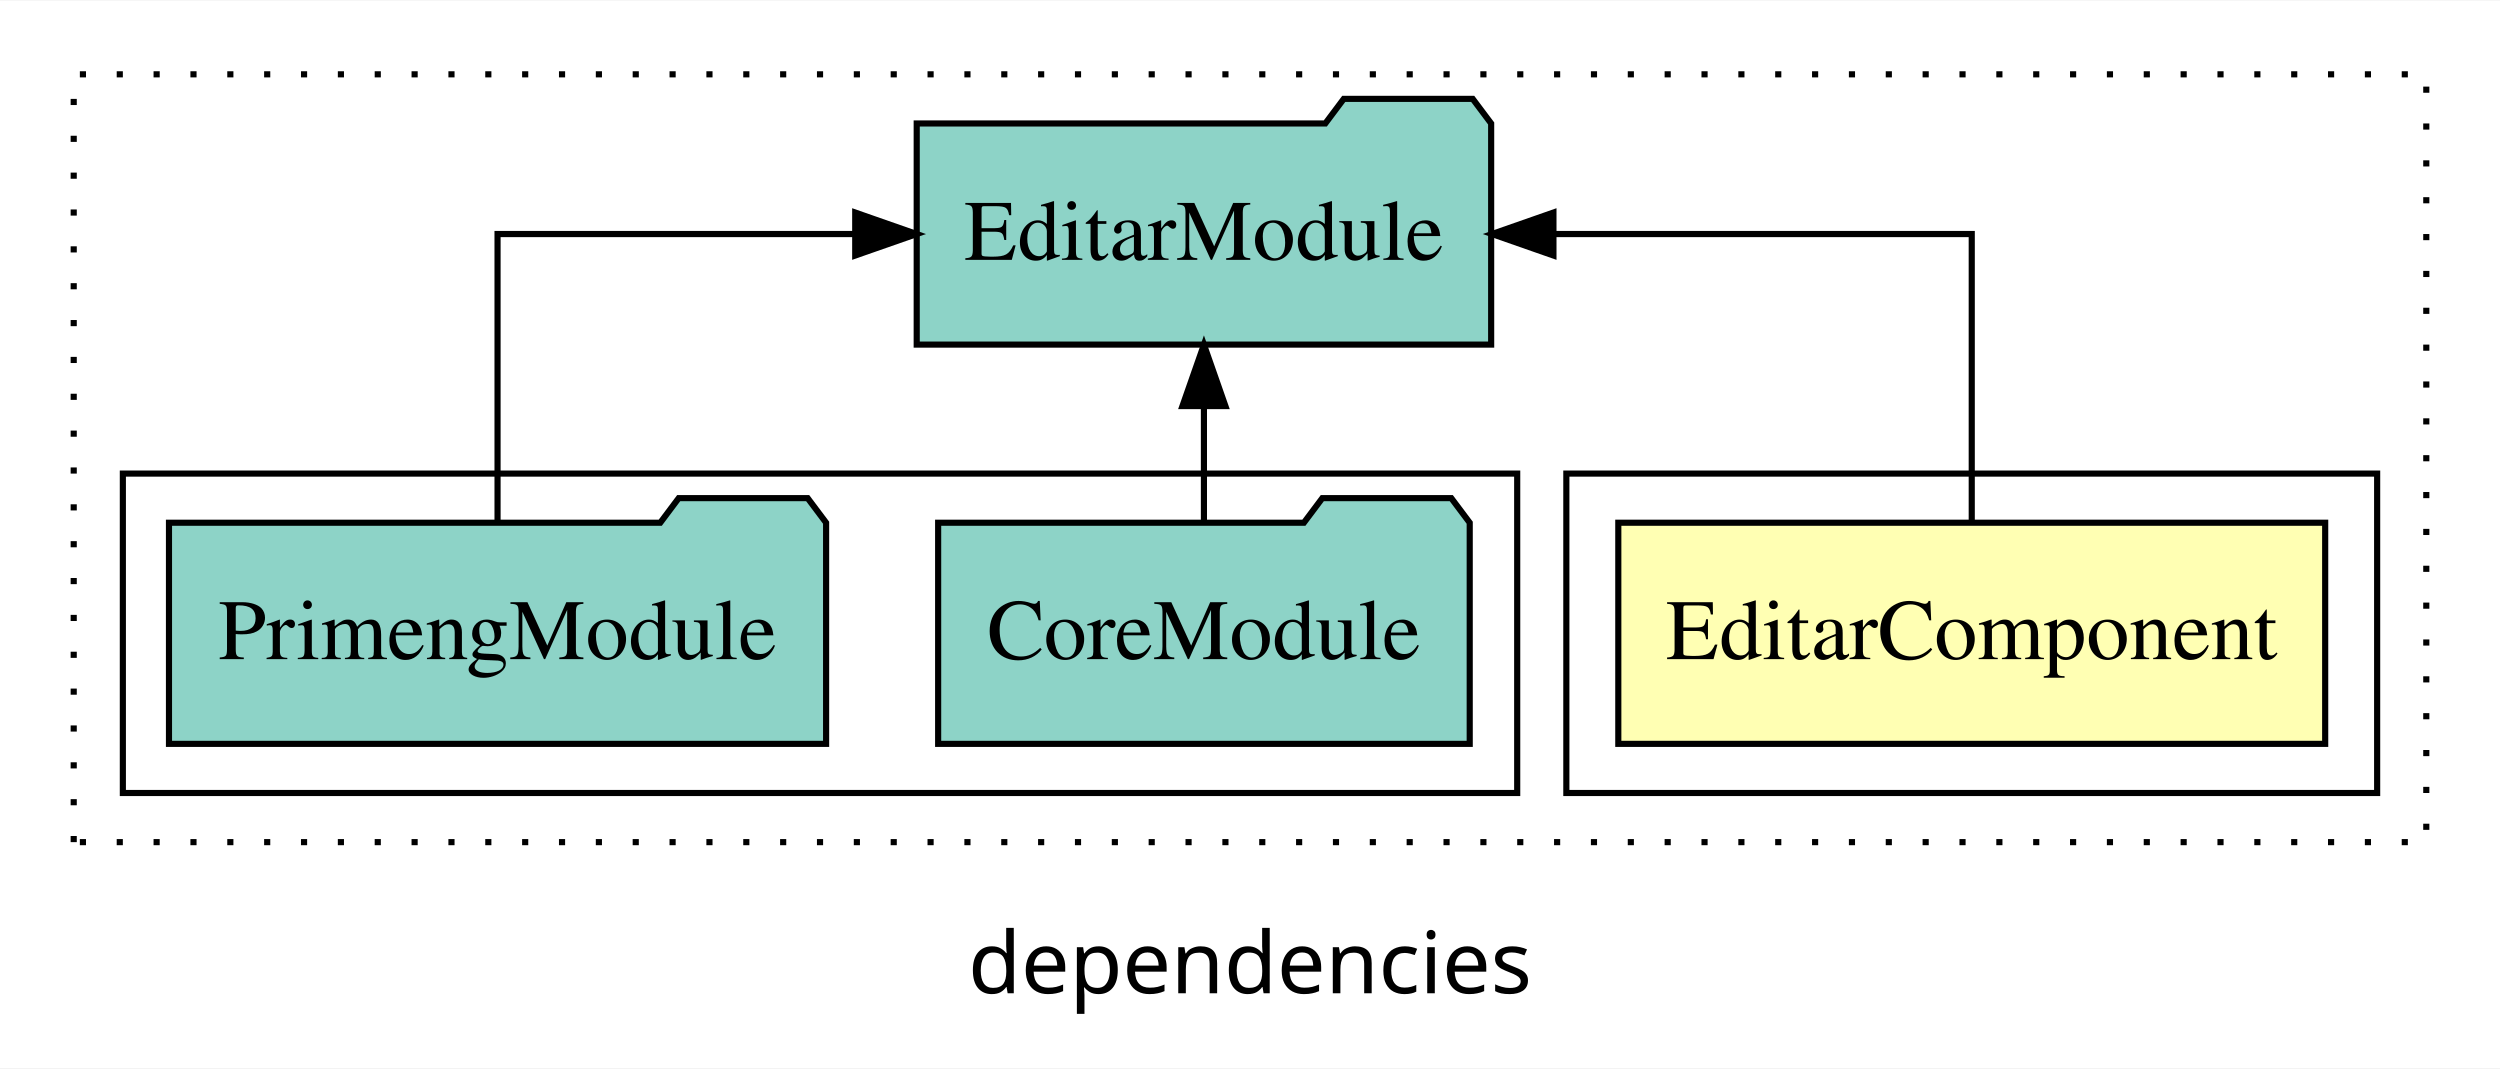
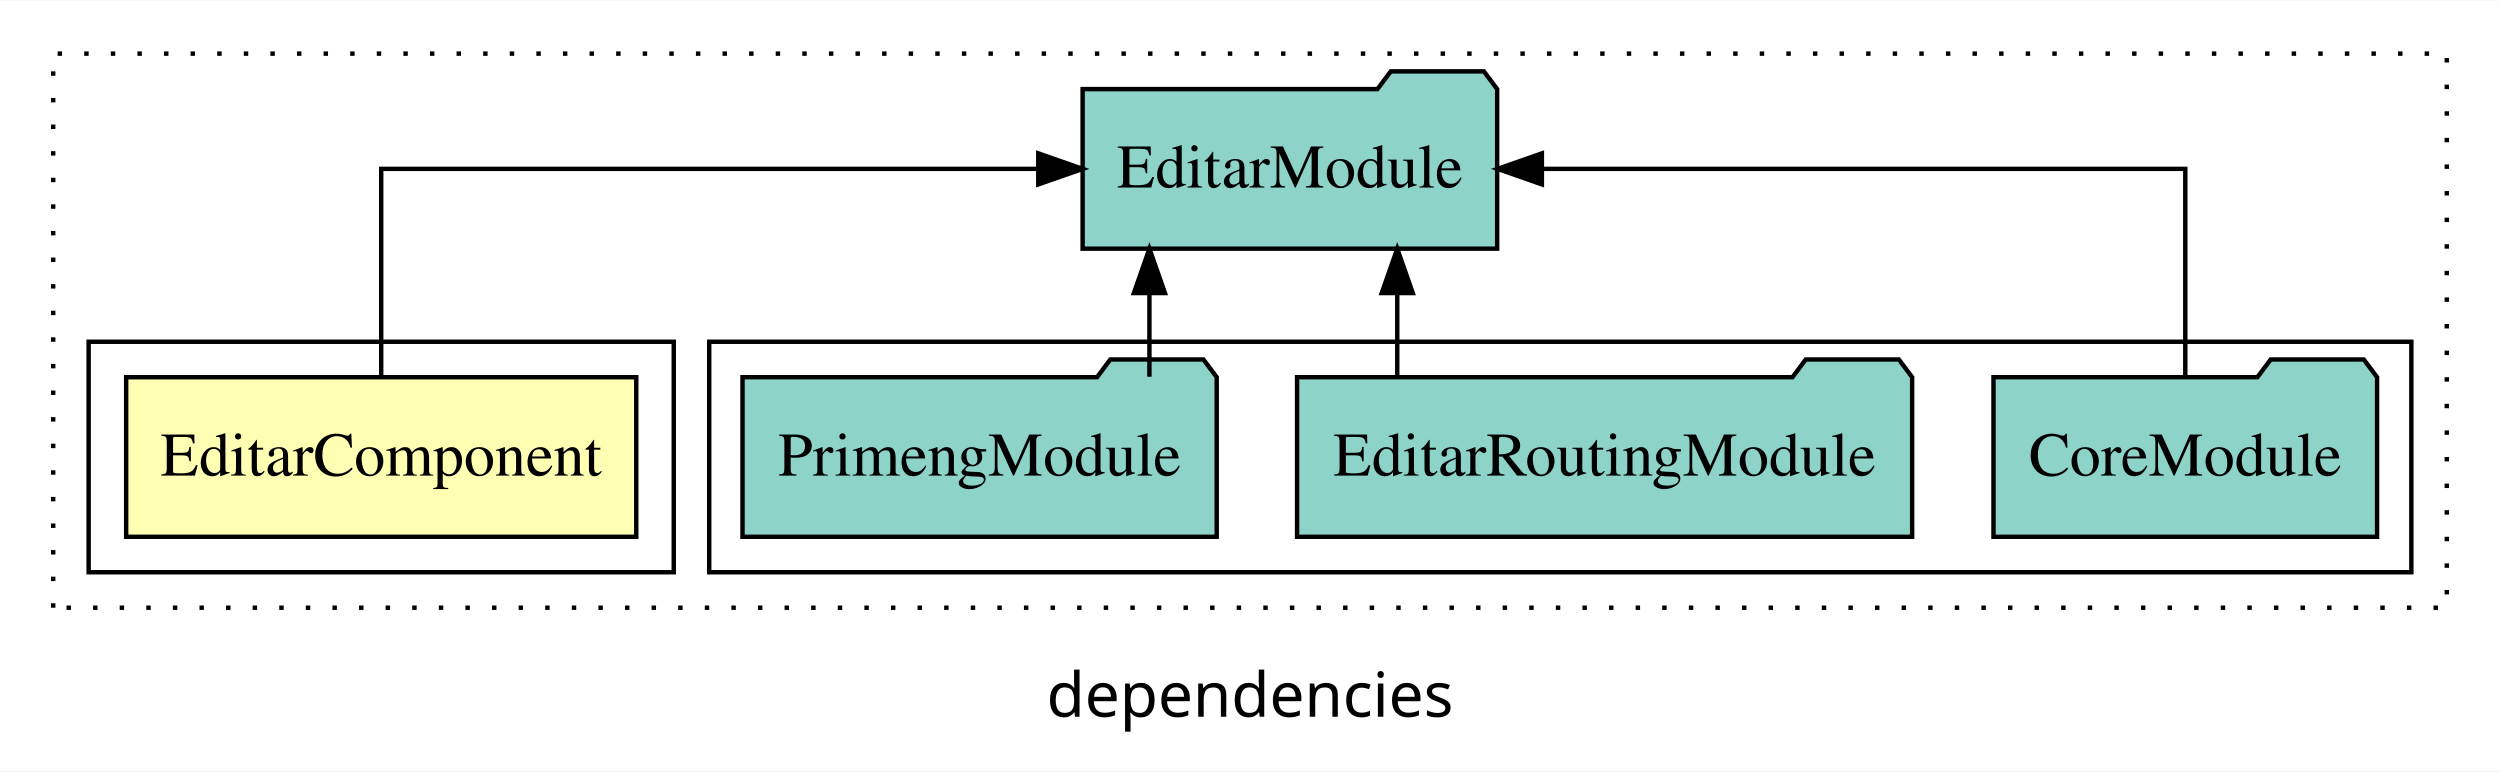
- <svg xmlns="http://www.w3.org/2000/svg" width="407pt" height="174pt" viewBox="0.00 0.00 407.00 173.80">
+ <svg xmlns="http://www.w3.org/2000/svg" width="564pt" height="174pt" viewBox="0.00 0.00 564.00 173.80">
  <g id="graph0" class="graph" transform="scale(1 1) rotate(0) translate(4 169.8)">
-     <polygon fill="white" stroke="transparent" points="-4,4 -4,-169.8 403,-169.8 403,4 -4,4" />
-     <text text-anchor="middle" x="199.5" y="-8.2" font-family="sans-serif" font-size="14.00">dependencies</text>
+     <polygon fill="white" stroke="transparent" points="-4,4 -4,-169.8 560,-169.8 560,4 -4,4" />
+     <text text-anchor="middle" x="278" y="-8.2" font-family="sans-serif" font-size="14.00">dependencies</text>
    <g id="clust1" class="cluster">
-       <polygon fill="none" stroke="black" stroke-dasharray="1,5" points="8,-32.8 8,-157.8 391,-157.8 391,-32.8 8,-32.8" />
+       <polygon fill="none" stroke="black" stroke-dasharray="1,5" points="8,-32.8 8,-157.8 548,-157.8 548,-32.8 8,-32.8" />
+     </g>
+     <g id="clust4" class="cluster">
+       <polygon fill="none" stroke="black" points="156,-40.8 156,-92.8 540,-92.8 540,-40.8 156,-40.8" />
    </g>
    <g id="clust2" class="cluster">
-       <polygon fill="none" stroke="black" points="251,-40.8 251,-92.8 383,-92.8 383,-40.8 251,-40.8" />
-     </g>
-     <g id="clust4" class="cluster">
-       <polygon fill="none" stroke="black" points="16,-40.8 16,-92.8 243,-92.8 243,-40.8 16,-40.8" />
+       <polygon fill="none" stroke="black" points="16,-40.8 16,-92.8 148,-92.8 148,-40.8 16,-40.8" />
    </g>
    <g id="node1" class="node">
-       <polygon fill="#ffffb3" stroke="black" points="374.54,-84.8 259.46,-84.8 259.46,-48.8 374.54,-48.8 374.54,-84.8" />
-       <text text-anchor="middle" x="317" y="-62.6" font-family="Times,serif" font-size="14.00">EditarComponent</text>
+       <polygon fill="#ffffb3" stroke="black" points="139.54,-84.8 24.46,-84.8 24.46,-48.8 139.54,-48.8 139.54,-84.8" />
+       <text text-anchor="middle" x="82" y="-62.6" font-family="Times,serif" font-size="14.00">EditarComponent</text>
    </g>
    <g id="node2" class="node">
-       <polygon fill="#8dd3c7" stroke="black" points="238.76,-149.8 235.76,-153.8 214.76,-153.8 211.76,-149.8 145.24,-149.8 145.24,-113.8 238.76,-113.8 238.76,-149.8" />
-       <text text-anchor="middle" x="192" y="-127.6" font-family="Times,serif" font-size="14.00">EditarModule</text>
+       <polygon fill="#8dd3c7" stroke="black" points="333.76,-149.8 330.76,-153.8 309.76,-153.8 306.76,-149.8 240.24,-149.8 240.24,-113.8 333.76,-113.8 333.76,-149.8" />
+       <text text-anchor="middle" x="287" y="-127.6" font-family="Times,serif" font-size="14.00">EditarModule</text>
    </g>
    <g id="edge1" class="edge">
-       <path fill="none" stroke="black" d="M317,-84.91C317,-104.14 317,-131.8 317,-131.8 317,-131.8 248.9,-131.8 248.9,-131.8" />
-       <polygon fill="black" stroke="black" points="248.9,-128.3 238.9,-131.8 248.9,-135.3 248.9,-128.3" />
+       <path fill="none" stroke="black" d="M82,-84.91C82,-104.14 82,-131.8 82,-131.8 82,-131.8 230.23,-131.8 230.23,-131.8" />
+       <polygon fill="black" stroke="black" points="230.23,-135.3 240.23,-131.8 230.23,-128.3 230.23,-135.3" />
    </g>
    <g id="node3" class="node">
-       <polygon fill="#8dd3c7" stroke="black" points="235.27,-84.8 232.27,-88.8 211.27,-88.8 208.27,-84.8 148.73,-84.8 148.73,-48.8 235.27,-48.8 235.27,-84.8" />
-       <text text-anchor="middle" x="192" y="-62.6" font-family="Times,serif" font-size="14.00">CoreModule</text>
+       <polygon fill="#8dd3c7" stroke="black" points="532.27,-84.8 529.27,-88.8 508.27,-88.8 505.27,-84.8 445.73,-84.8 445.73,-48.8 532.27,-48.8 532.27,-84.8" />
+       <text text-anchor="middle" x="489" y="-62.6" font-family="Times,serif" font-size="14.00">CoreModule</text>
    </g>
    <g id="edge2" class="edge">
-       <path fill="none" stroke="black" d="M192,-84.91C192,-84.91 192,-103.79 192,-103.79" />
-       <polygon fill="black" stroke="black" points="188.5,-103.79 192,-113.79 195.5,-103.79 188.5,-103.79" />
+       <path fill="none" stroke="black" d="M489,-84.91C489,-104.14 489,-131.8 489,-131.8 489,-131.8 343.85,-131.8 343.85,-131.8" />
+       <polygon fill="black" stroke="black" points="343.85,-128.3 333.85,-131.8 343.85,-135.3 343.85,-128.3" />
    </g>
    <g id="node4" class="node">
-       <polygon fill="#8dd3c7" stroke="black" points="130.49,-84.8 127.49,-88.8 106.49,-88.8 103.49,-84.8 23.51,-84.8 23.51,-48.8 130.49,-48.8 130.49,-84.8" />
-       <text text-anchor="middle" x="77" y="-62.6" font-family="Times,serif" font-size="14.00">PrimengModule</text>
+       <polygon fill="#8dd3c7" stroke="black" points="427.38,-84.8 424.38,-88.8 403.38,-88.8 400.38,-84.8 288.62,-84.8 288.62,-48.8 427.38,-48.8 427.38,-84.8" />
+       <text text-anchor="middle" x="358" y="-62.6" font-family="Times,serif" font-size="14.00">EditarRoutingModule</text>
    </g>
    <g id="edge3" class="edge">
-       <path fill="none" stroke="black" d="M77,-84.91C77,-104.14 77,-131.8 77,-131.8 77,-131.8 135.23,-131.8 135.23,-131.8" />
-       <polygon fill="black" stroke="black" points="135.23,-135.3 145.23,-131.8 135.23,-128.3 135.23,-135.3" />
+       <path fill="none" stroke="black" d="M311.22,-84.91C311.22,-84.91 311.22,-103.79 311.22,-103.79" />
+       <polygon fill="black" stroke="black" points="307.72,-103.79 311.22,-113.79 314.72,-103.79 307.72,-103.79" />
+     </g>
+     <g id="node5" class="node">
+       <polygon fill="#8dd3c7" stroke="black" points="270.49,-84.8 267.49,-88.8 246.49,-88.8 243.49,-84.8 163.51,-84.8 163.51,-48.8 270.49,-48.8 270.49,-84.8" />
+       <text text-anchor="middle" x="217" y="-62.6" font-family="Times,serif" font-size="14.00">PrimengModule</text>
+     </g>
+     <g id="edge4" class="edge">
+       <path fill="none" stroke="black" d="M255.31,-84.91C255.31,-84.91 255.31,-103.79 255.31,-103.79" />
+       <polygon fill="black" stroke="black" points="251.81,-103.79 255.31,-113.79 258.81,-103.79 251.81,-103.79" />
    </g>
  </g>
</svg>
